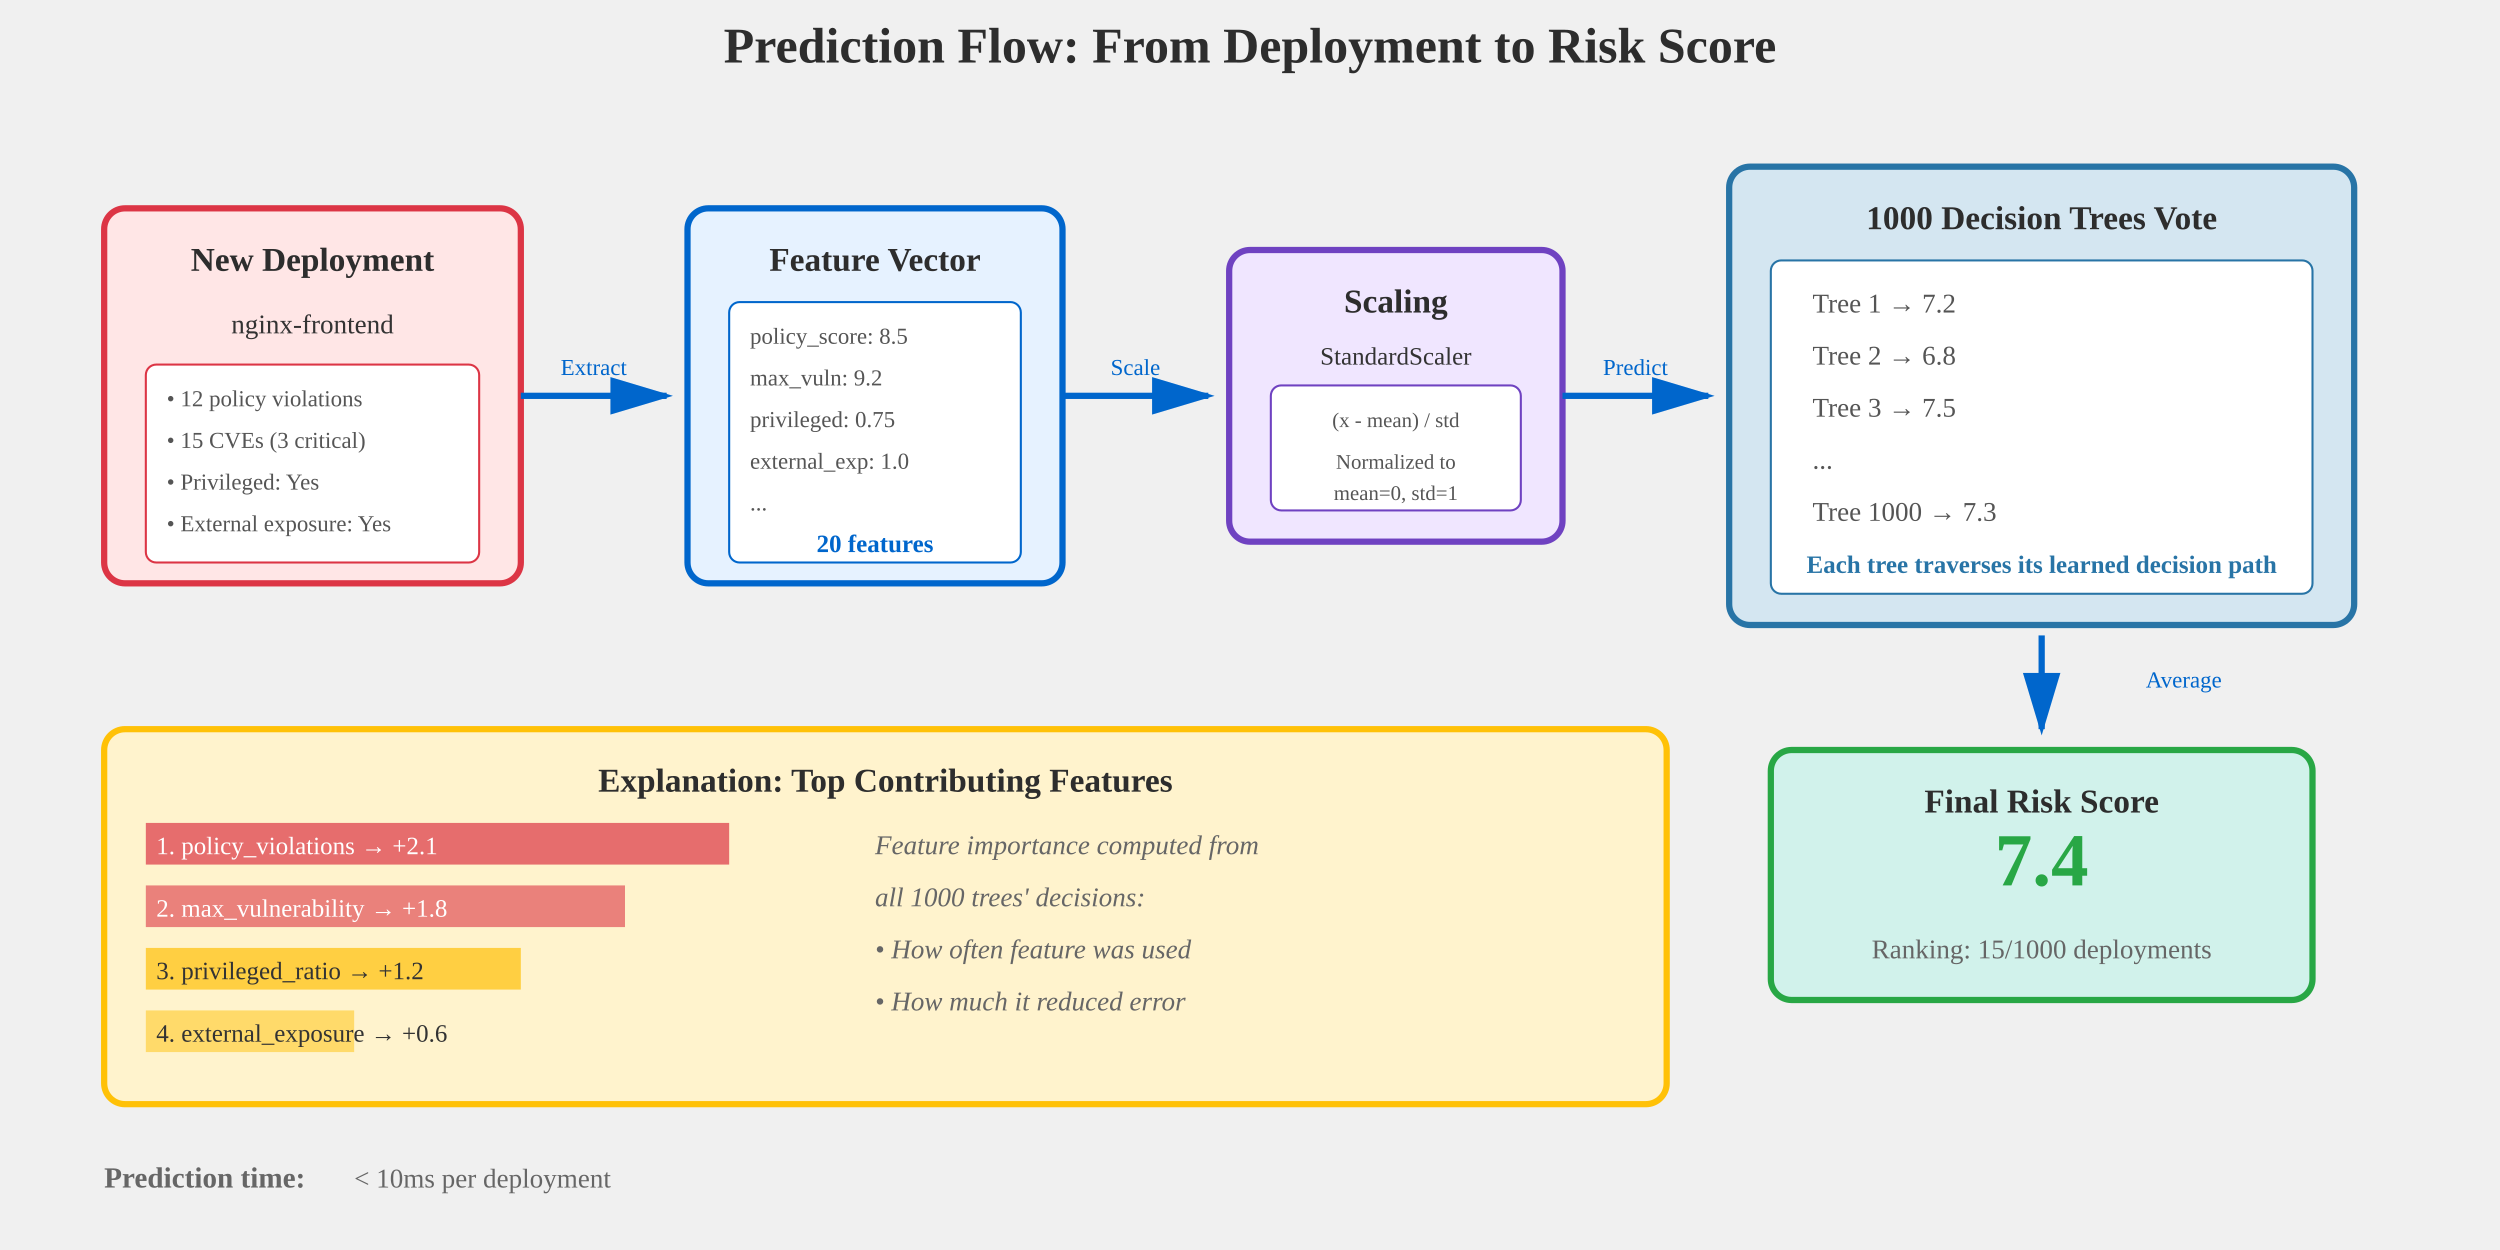
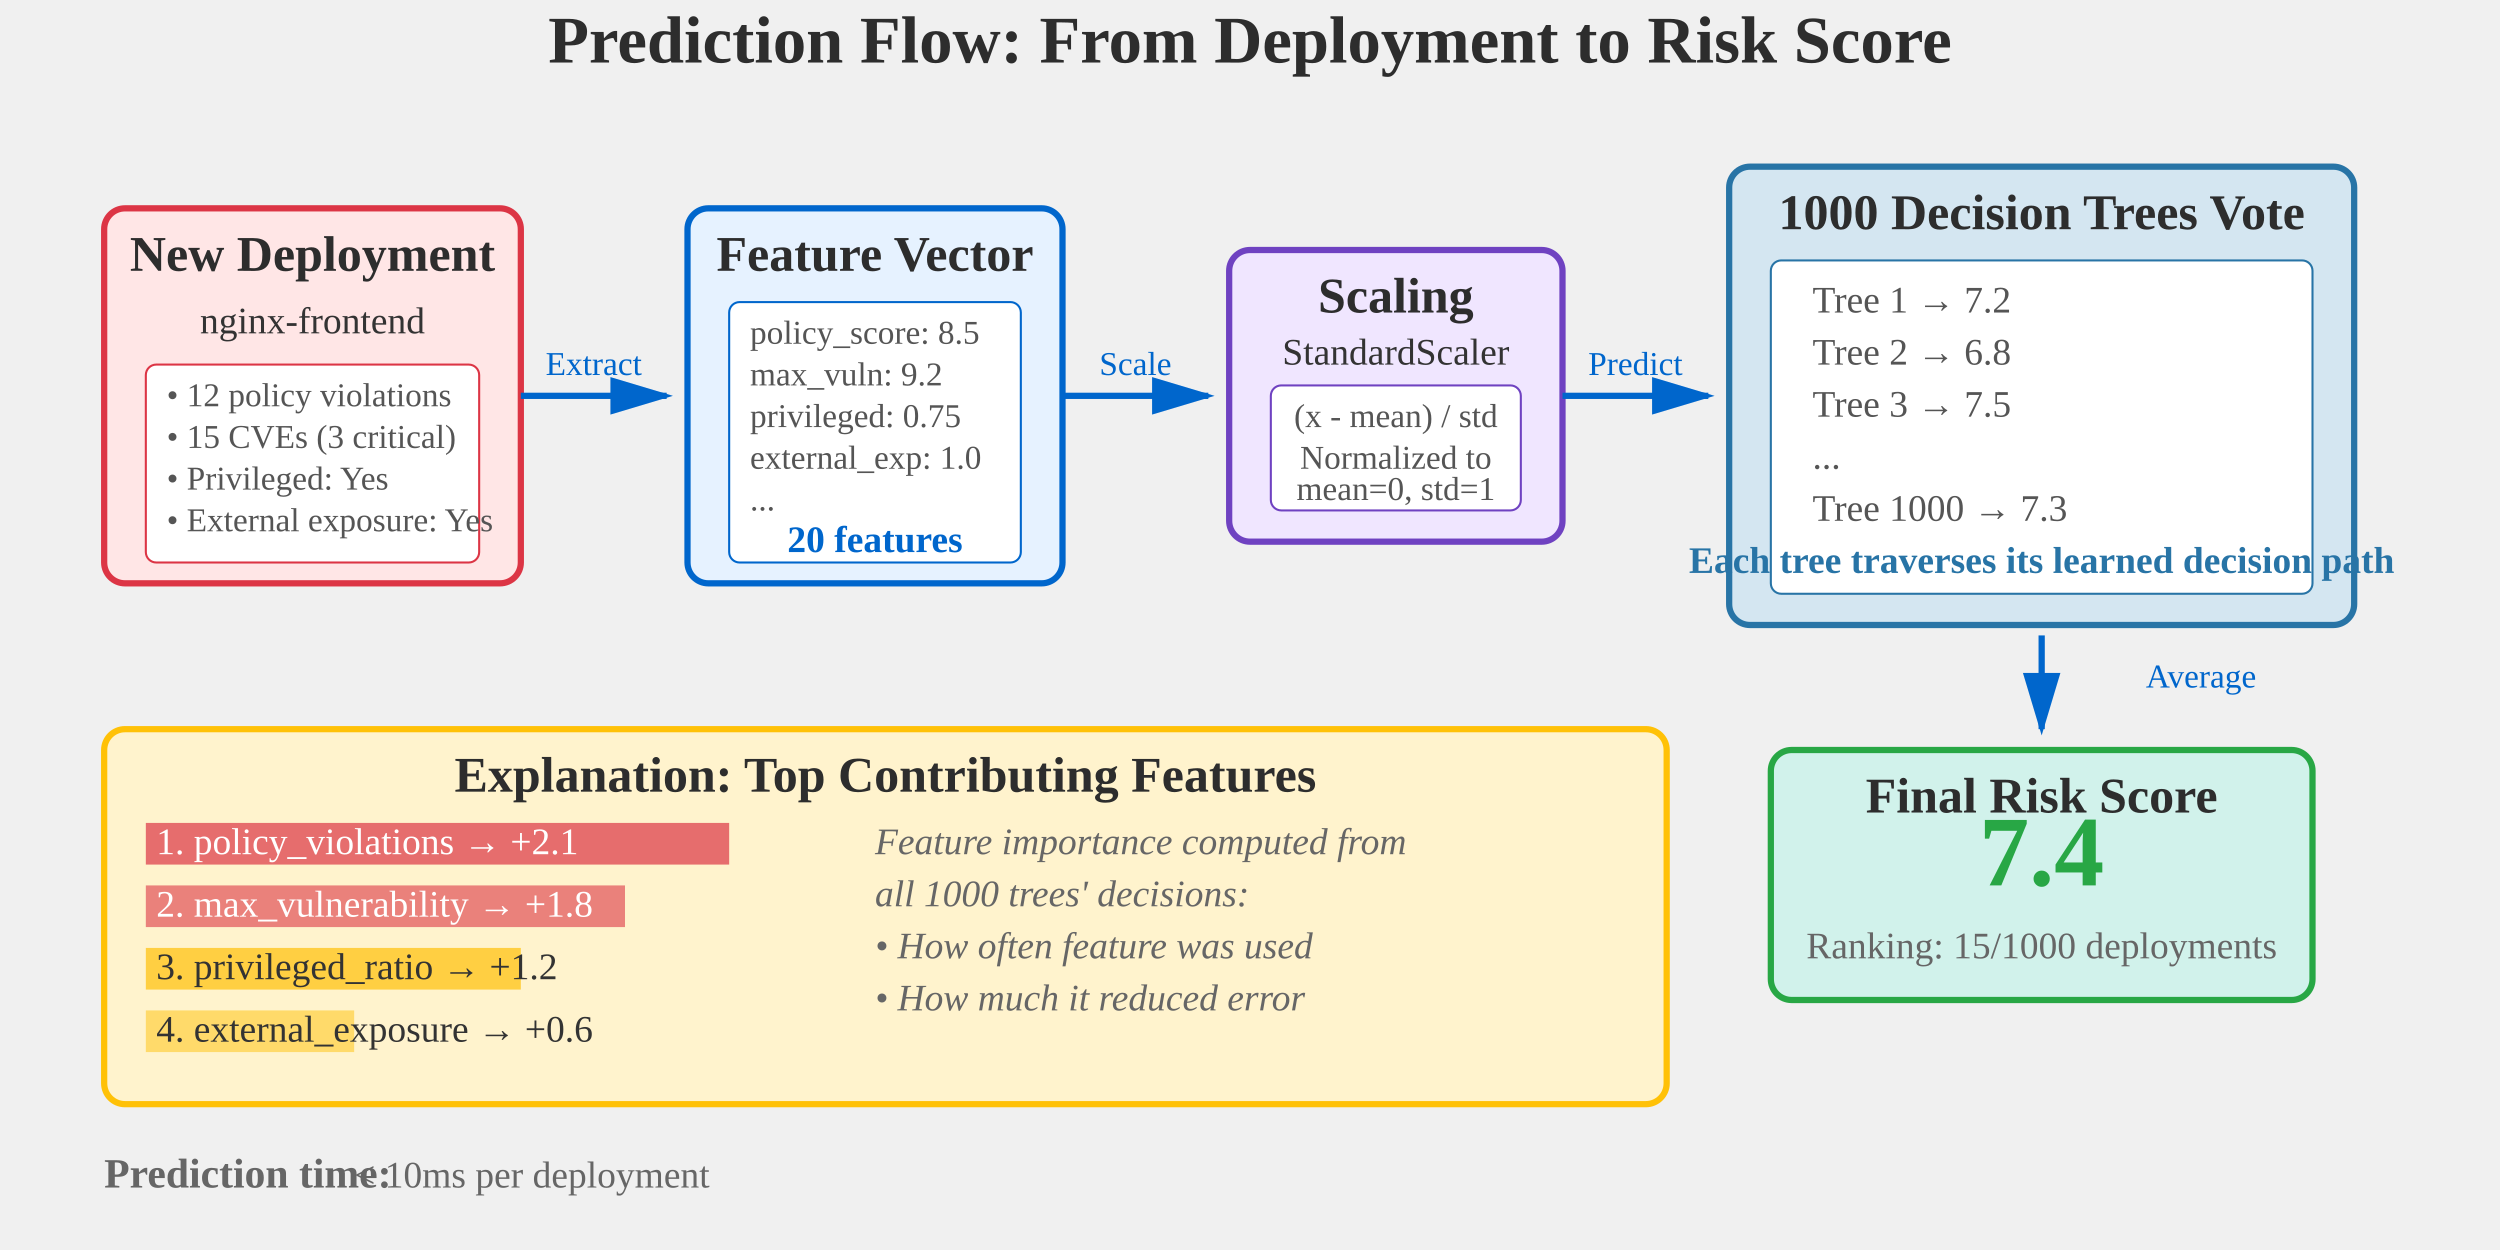
<svg xmlns="http://www.w3.org/2000/svg" viewBox="0 0 1200 600">
  <defs>
    <marker id="arrow" markerWidth="10" markerHeight="10" refX="9" refY="3" orient="auto">
      <polygon points="0 0, 10 3, 0 6" fill="#0066cc" />
    </marker>
  </defs>
-   <text x="600" y="30" text-anchor="middle" font-size="24" font-weight="bold" fill="#2d2d2d">Prediction Flow: From Deployment to Risk Score</text>
+   <text x="600" y="30" text-anchor="middle" font-size="32" font-weight="bold" fill="#2d2d2d">Prediction Flow: From Deployment to Risk Score</text>
  <rect x="50" y="100" width="200" height="180" fill="#ffe6e6" stroke="#dc3545" stroke-width="3" rx="10" />
-   <text x="150" y="130" text-anchor="middle" font-size="16" font-weight="bold" fill="#2d2d2d">New Deployment</text>
-   <text x="150" y="160" text-anchor="middle" font-size="13" fill="#333">nginx-frontend</text>
+   <text x="150" y="130" text-anchor="middle" font-size="24" font-weight="bold" fill="#2d2d2d">New Deployment</text>
+   <text x="150" y="160" text-anchor="middle" font-size="18" fill="#333">nginx-frontend</text>
  <rect x="70" y="175" width="160" height="95" fill="#fff" stroke="#dc3545" stroke-width="1" rx="5" />
-   <text x="80" y="195" font-size="11" fill="#555">• 12 policy violations</text>
-   <text x="80" y="215" font-size="11" fill="#555">• 15 CVEs (3 critical)</text>
-   <text x="80" y="235" font-size="11" fill="#555">• Privileged: Yes</text>
-   <text x="80" y="255" font-size="11" fill="#555">• External exposure: Yes</text>
+   <text x="80" y="195" font-size="16" fill="#555">• 12 policy violations</text>
+   <text x="80" y="215" font-size="16" fill="#555">• 15 CVEs (3 critical)</text>
+   <text x="80" y="235" font-size="16" fill="#555">• Privileged: Yes</text>
+   <text x="80" y="255" font-size="16" fill="#555">• External exposure: Yes</text>
  <line x1="250" y1="190" x2="320" y2="190" stroke="#0066cc" stroke-width="3" marker-end="url(#arrow)" />
-   <text x="285" y="180" text-anchor="middle" font-size="11" fill="#0066cc">Extract</text>
+   <text x="285" y="180" text-anchor="middle" font-size="16" fill="#0066cc">Extract</text>
  <rect x="330" y="100" width="180" height="180" fill="#e6f2ff" stroke="#0066cc" stroke-width="3" rx="10" />
-   <text x="420" y="130" text-anchor="middle" font-size="16" font-weight="bold" fill="#2d2d2d">Feature Vector</text>
+   <text x="420" y="130" text-anchor="middle" font-size="24" font-weight="bold" fill="#2d2d2d">Feature Vector</text>
  <rect x="350" y="145" width="140" height="125" fill="#fff" stroke="#0066cc" stroke-width="1" rx="5" />
-   <text x="360" y="165" font-size="11" fill="#555">policy_score: 8.5</text>
-   <text x="360" y="185" font-size="11" fill="#555">max_vuln: 9.2</text>
-   <text x="360" y="205" font-size="11" fill="#555">privileged: 0.75</text>
-   <text x="360" y="225" font-size="11" fill="#555">external_exp: 1.0</text>
-   <text x="360" y="245" font-size="11" fill="#555">...</text>
-   <text x="420" y="265" text-anchor="middle" font-size="12" font-weight="bold" fill="#0066cc">20 features</text>
+   <text x="360" y="165" font-size="16" fill="#555">policy_score: 8.5</text>
+   <text x="360" y="185" font-size="16" fill="#555">max_vuln: 9.2</text>
+   <text x="360" y="205" font-size="16" fill="#555">privileged: 0.75</text>
+   <text x="360" y="225" font-size="16" fill="#555">external_exp: 1.0</text>
+   <text x="360" y="245" font-size="16" fill="#555">...</text>
+   <text x="420" y="265" text-anchor="middle" font-size="18" font-weight="bold" fill="#0066cc">20 features</text>
  <line x1="510" y1="190" x2="580" y2="190" stroke="#0066cc" stroke-width="3" marker-end="url(#arrow)" />
-   <text x="545" y="180" text-anchor="middle" font-size="11" fill="#0066cc">Scale</text>
+   <text x="545" y="180" text-anchor="middle" font-size="16" fill="#0066cc">Scale</text>
  <rect x="590" y="120" width="160" height="140" fill="#f0e6ff" stroke="#6f42c1" stroke-width="3" rx="10" />
-   <text x="670" y="150" text-anchor="middle" font-size="16" font-weight="bold" fill="#2d2d2d">Scaling</text>
-   <text x="670" y="175" text-anchor="middle" font-size="12" fill="#333">StandardScaler</text>
+   <text x="670" y="150" text-anchor="middle" font-size="24" font-weight="bold" fill="#2d2d2d">Scaling</text>
+   <text x="670" y="175" text-anchor="middle" font-size="18" fill="#333">StandardScaler</text>
  <rect x="610" y="185" width="120" height="60" fill="#fff" stroke="#6f42c1" stroke-width="1" rx="5" />
-   <text x="670" y="205" text-anchor="middle" font-size="10" fill="#555">(x - mean) / std</text>
-   <text x="670" y="225" text-anchor="middle" font-size="10" fill="#555">Normalized to</text>
-   <text x="670" y="240" text-anchor="middle" font-size="10" fill="#555">mean=0, std=1</text>
+   <text x="670" y="205" text-anchor="middle" font-size="16" fill="#555">(x - mean) / std</text>
+   <text x="670" y="225" text-anchor="middle" font-size="16" fill="#555">Normalized to</text>
+   <text x="670" y="240" text-anchor="middle" font-size="16" fill="#555">mean=0, std=1</text>
  <line x1="750" y1="190" x2="820" y2="190" stroke="#0066cc" stroke-width="3" marker-end="url(#arrow)" />
-   <text x="785" y="180" text-anchor="middle" font-size="11" fill="#0066cc">Predict</text>
+   <text x="785" y="180" text-anchor="middle" font-size="16" fill="#0066cc">Predict</text>
  <rect x="830" y="80" width="300" height="220" fill="#d4e6f1" stroke="#2874a6" stroke-width="3" rx="10" />
-   <text x="980" y="110" text-anchor="middle" font-size="16" font-weight="bold" fill="#2d2d2d">1000 Decision Trees Vote</text>
+   <text x="980" y="110" text-anchor="middle" font-size="24" font-weight="bold" fill="#2d2d2d">1000 Decision Trees Vote</text>
  <rect x="850" y="125" width="260" height="160" fill="#fff" stroke="#2874a6" stroke-width="1" rx="5" />
-   <text x="870" y="150" font-size="13" fill="#555">Tree 1 → 7.2</text>
-   <text x="870" y="175" font-size="13" fill="#555">Tree 2 → 6.8</text>
-   <text x="870" y="200" font-size="13" fill="#555">Tree 3 → 7.5</text>
-   <text x="870" y="225" font-size="13" fill="#555">...</text>
-   <text x="870" y="250" font-size="13" fill="#555">Tree 1000 → 7.3</text>
-   <text x="980" y="275" text-anchor="middle" font-size="12" font-weight="bold" fill="#2874a6">Each tree traverses its learned decision path</text>
+   <text x="870" y="150" font-size="18" fill="#555">Tree 1 → 7.2</text>
+   <text x="870" y="175" font-size="18" fill="#555">Tree 2 → 6.8</text>
+   <text x="870" y="200" font-size="18" fill="#555">Tree 3 → 7.5</text>
+   <text x="870" y="225" font-size="18" fill="#555">...</text>
+   <text x="870" y="250" font-size="18" fill="#555">Tree 1000 → 7.3</text>
+   <text x="980" y="275" text-anchor="middle" font-size="18" font-weight="bold" fill="#2874a6">Each tree traverses its learned decision path</text>
  <line x1="980" y1="305" x2="980" y2="350" stroke="#0066cc" stroke-width="3" marker-end="url(#arrow)" />
-   <text x="1030" y="330" font-size="11" fill="#0066cc">Average</text>
+   <text x="1030" y="330" font-size="16" fill="#0066cc">Average</text>
  <rect x="850" y="360" width="260" height="120" fill="#d1f2eb" stroke="#28a745" stroke-width="3" rx="10" />
-   <text x="980" y="390" text-anchor="middle" font-size="16" font-weight="bold" fill="#2d2d2d">Final Risk Score</text>
-   <text x="980" y="425" text-anchor="middle" font-size="36" font-weight="bold" fill="#28a745">7.4</text>
-   <text x="980" y="460" text-anchor="middle" font-size="13" fill="#666">Ranking: 15/1000 deployments</text>
+   <text x="980" y="390" text-anchor="middle" font-size="24" font-weight="bold" fill="#2d2d2d">Final Risk Score</text>
+   <text x="980" y="425" text-anchor="middle" font-size="48" font-weight="bold" fill="#28a745">7.4</text>
+   <text x="980" y="460" text-anchor="middle" font-size="18" fill="#666">Ranking: 15/1000 deployments</text>
  <rect x="50" y="350" width="750" height="180" fill="#fff3cd" stroke="#ffc107" stroke-width="3" rx="10" />
-   <text x="425" y="380" text-anchor="middle" font-size="16" font-weight="bold" fill="#2d2d2d">Explanation: Top Contributing Features</text>
+   <text x="425" y="380" text-anchor="middle" font-size="24" font-weight="bold" fill="#2d2d2d">Explanation: Top Contributing Features</text>
  <g transform="translate(70, 395)">
    <rect x="0" y="0" width="280" height="20" fill="#dc3545" opacity="0.7" />
-     <text x="5" y="15" font-size="12" fill="#fff">1. policy_violations → +2.1</text>
+     <text x="5" y="15" font-size="18" fill="#fff">1. policy_violations → +2.1</text>
  </g>
  <g transform="translate(70, 425)">
    <rect x="0" y="0" width="230" height="20" fill="#dc3545" opacity="0.6" />
-     <text x="5" y="15" font-size="12" fill="#fff">2. max_vulnerability → +1.8</text>
+     <text x="5" y="15" font-size="18" fill="#fff">2. max_vulnerability → +1.8</text>
  </g>
  <g transform="translate(70, 455)">
    <rect x="0" y="0" width="180" height="20" fill="#ffc107" opacity="0.7" />
-     <text x="5" y="15" font-size="12" fill="#333">3. privileged_ratio → +1.2</text>
+     <text x="5" y="15" font-size="18" fill="#333">3. privileged_ratio → +1.2</text>
  </g>
  <g transform="translate(70, 485)">
    <rect x="0" y="0" width="100" height="20" fill="#ffc107" opacity="0.5" />
-     <text x="5" y="15" font-size="12" fill="#333">4. external_exposure → +0.6</text>
+     <text x="5" y="15" font-size="18" fill="#333">4. external_exposure → +0.6</text>
  </g>
  <g transform="translate(420, 395)">
-     <text x="0" y="15" font-size="13" fill="#666" font-style="italic">Feature importance computed from</text>
-     <text x="0" y="40" font-size="13" fill="#666" font-style="italic">all 1000 trees' decisions:</text>
-     <text x="0" y="65" font-size="13" fill="#666" font-style="italic">• How often feature was used</text>
-     <text x="0" y="90" font-size="13" fill="#666" font-style="italic">• How much it reduced error</text>
+     <text x="0" y="15" font-size="18" fill="#666" font-style="italic">Feature importance computed from</text>
+     <text x="0" y="40" font-size="18" fill="#666" font-style="italic">all 1000 trees' decisions:</text>
+     <text x="0" y="65" font-size="18" fill="#666" font-style="italic">• How often feature was used</text>
+     <text x="0" y="90" font-size="18" fill="#666" font-style="italic">• How much it reduced error</text>
  </g>
-   <text x="50" y="570" font-size="14" fill="#666" font-weight="bold">Prediction time:</text>
-   <text x="170" y="570" font-size="13" fill="#666">&lt; 10ms per deployment</text>
+   <text x="50" y="570" font-size="20" fill="#666" font-weight="bold">Prediction time:</text>
+   <text x="170" y="570" font-size="18" fill="#666">&lt; 10ms per deployment</text>
</svg>
